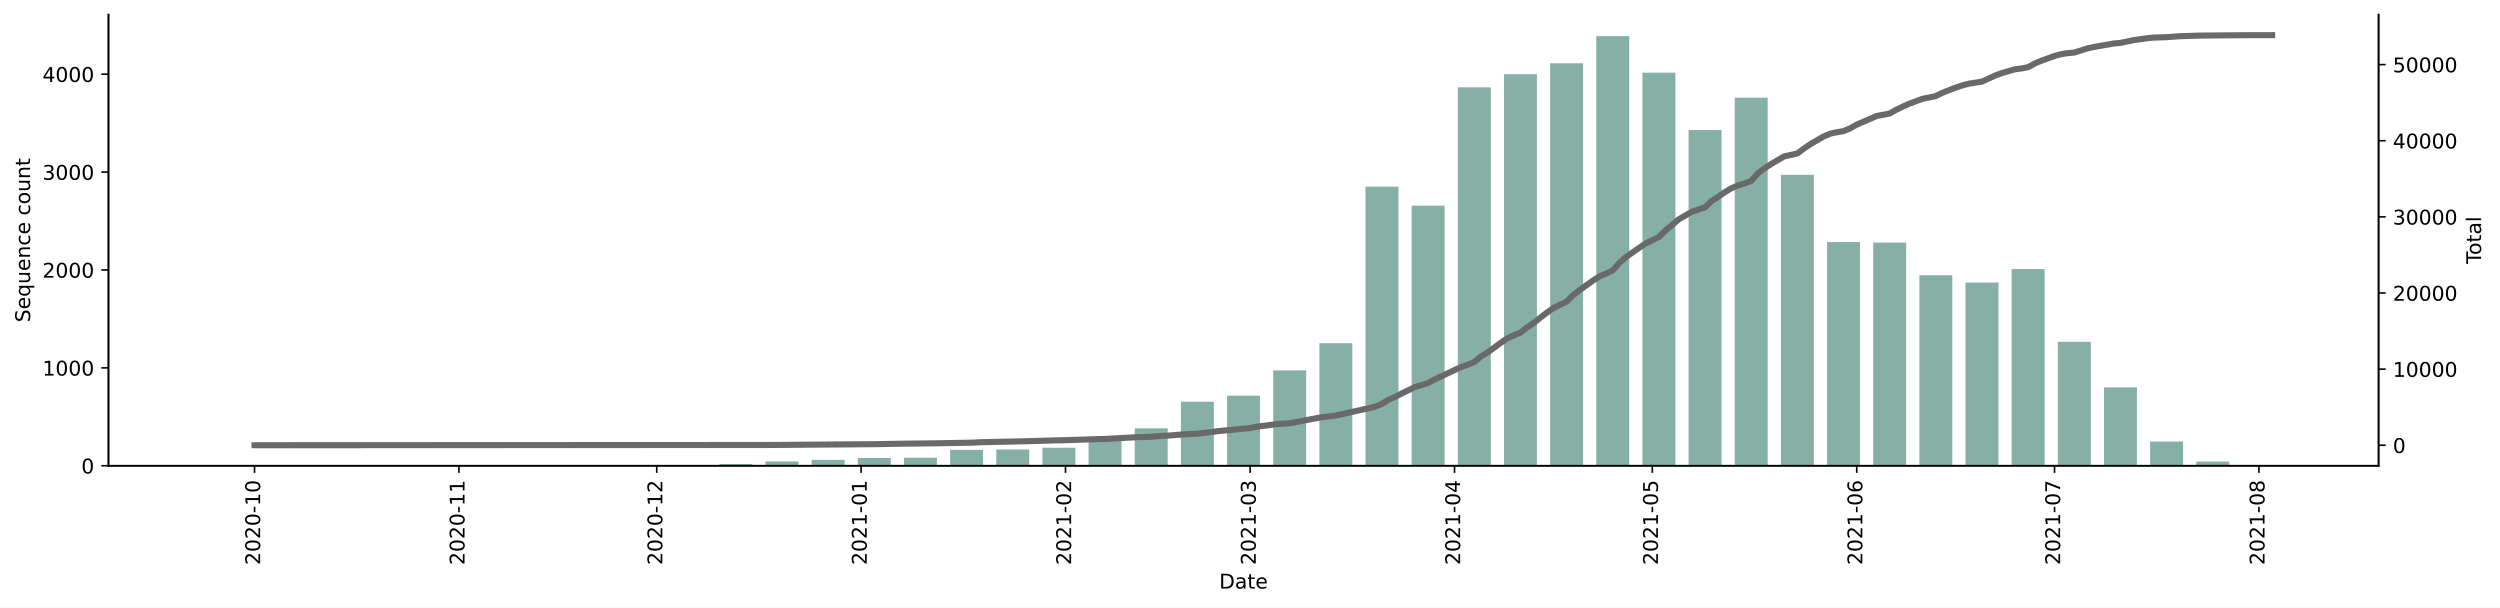
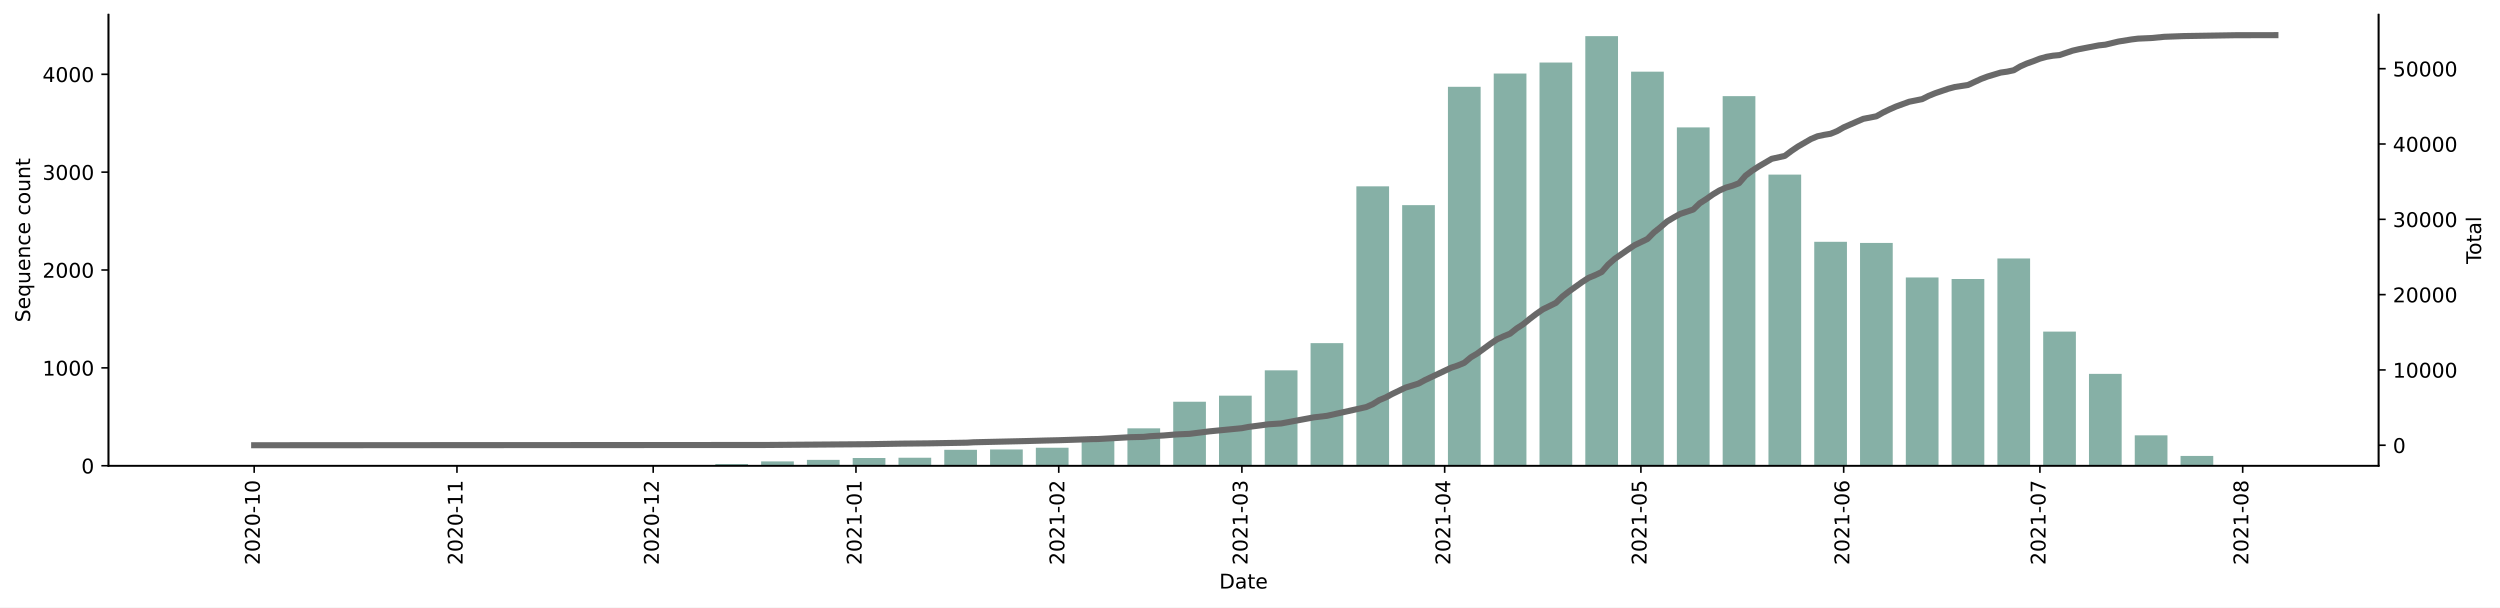
<svg xmlns="http://www.w3.org/2000/svg" xmlns:xlink="http://www.w3.org/1999/xlink" height="298.621pt" version="1.1" viewBox="0 0 1229.019 298.621" width="1229.019pt">
  <defs>
    <style type="text/css">*{stroke-linecap:butt;stroke-linejoin:round;}</style>
  </defs>
  <g id="figure_1">
    <g id="patch_1">
      <path d="M 0 298.621  L 1229.019 298.621  L 1229.019 0  L 0 0  z " style="fill:#ffffff;" />
    </g>
    <g id="axes_1">
      <g id="patch_2">
        <path d="M 53.328 228.96  L 1169.328 228.96  L 1169.328 7.2  L 53.328 7.2  z " style="fill:#ffffff;" />
      </g>
      <g id="patch_3">
-         <path clip-path="url(#p031d4d3f97)" d="M 104.055 228.96  L 120.262 228.96  L 120.262 228.912  L 104.055 228.912  z " style="fill:#86b0a6;" />
+         <path clip-path="url(#pe1e2526bb4)" d="M 104.055 228.96  L 120.134 228.96  L 120.134 228.912  L 104.055 228.912  z " style="fill:#86b0a6;" />
      </g>
      <g id="patch_4">
-         <path clip-path="url(#p031d4d3f97)" d="M 194.813 228.96  L 211.02 228.96  L 211.02 228.864  L 194.813 228.864  z " style="fill:#86b0a6;" />
+         <path clip-path="url(#pe1e2526bb4)" d="M 194.094 228.96  L 210.173 228.96  L 210.173 228.864  L 194.094 228.864  z " style="fill:#86b0a6;" />
      </g>
      <g id="patch_5">
-         <path clip-path="url(#p031d4d3f97)" d="M 217.503 228.96  L 233.71 228.96  L 233.71 228.912  L 217.503 228.912  z " style="fill:#86b0a6;" />
+         <path clip-path="url(#pe1e2526bb4)" d="M 216.604 228.96  L 232.682 228.96  L 232.682 228.912  L 216.604 228.912  z " style="fill:#86b0a6;" />
      </g>
      <g id="patch_6">
-         <path clip-path="url(#p031d4d3f97)" d="M 262.882 228.96  L 279.089 228.96  L 279.089 228.816  L 262.882 228.816  z " style="fill:#86b0a6;" />
+         <path clip-path="url(#pe1e2526bb4)" d="M 261.623 228.96  L 277.702 228.96  L 277.702 228.816  L 261.623 228.816  z " style="fill:#86b0a6;" />
      </g>
      <g id="patch_7">
-         <path clip-path="url(#p031d4d3f97)" d="M 285.572 228.96  L 301.778 228.96  L 301.778 228.912  L 285.572 228.912  z " style="fill:#86b0a6;" />
+         <path clip-path="url(#pe1e2526bb4)" d="M 284.133 228.96  L 300.212 228.96  L 300.212 228.912  L 284.133 228.912  z " style="fill:#86b0a6;" />
      </g>
      <g id="patch_8">
-         <path clip-path="url(#p031d4d3f97)" d="M 308.261 228.96  L 324.468 228.96  L 324.468 228.768  L 308.261 228.768  z " style="fill:#86b0a6;" />
+         <path clip-path="url(#pe1e2526bb4)" d="M 306.643 228.96  L 322.721 228.96  L 322.721 228.768  L 306.643 228.768  z " style="fill:#86b0a6;" />
      </g>
      <g id="patch_9">
-         <path clip-path="url(#p031d4d3f97)" d="M 330.951 228.96  L 347.157 228.96  L 347.157 228.816  L 330.951 228.816  z " style="fill:#86b0a6;" />
+         <path clip-path="url(#pe1e2526bb4)" d="M 329.153 228.96  L 345.231 228.96  L 345.231 228.816  L 329.153 228.816  z " style="fill:#86b0a6;" />
      </g>
      <g id="patch_10">
-         <path clip-path="url(#p031d4d3f97)" d="M 353.64 228.96  L 369.847 228.96  L 369.847 228.094  L 353.64 228.094  z " style="fill:#86b0a6;" />
+         <path clip-path="url(#pe1e2526bb4)" d="M 351.662 228.96  L 367.741 228.96  L 367.741 228.094  L 351.662 228.094  z " style="fill:#86b0a6;" />
      </g>
      <g id="patch_11">
-         <path clip-path="url(#p031d4d3f97)" d="M 376.33 228.96  L 392.536 228.96  L 392.536 226.843  L 376.33 226.843  z " style="fill:#86b0a6;" />
+         <path clip-path="url(#pe1e2526bb4)" d="M 374.172 228.96  L 390.25 228.96  L 390.25 226.843  L 374.172 226.843  z " style="fill:#86b0a6;" />
      </g>
      <g id="patch_12">
-         <path clip-path="url(#p031d4d3f97)" d="M 399.019 228.96  L 415.226 228.96  L 415.226 226.073  L 399.019 226.073  z " style="fill:#86b0a6;" />
+         <path clip-path="url(#pe1e2526bb4)" d="M 396.682 228.96  L 412.76 228.96  L 412.76 226.073  L 396.682 226.073  z " style="fill:#86b0a6;" />
      </g>
      <g id="patch_13">
-         <path clip-path="url(#p031d4d3f97)" d="M 421.709 228.96  L 437.915 228.96  L 437.915 225.158  L 421.709 225.158  z " style="fill:#86b0a6;" />
+         <path clip-path="url(#pe1e2526bb4)" d="M 419.192 228.96  L 435.27 228.96  L 435.27 225.159  L 419.192 225.159  z " style="fill:#86b0a6;" />
      </g>
      <g id="patch_14">
-         <path clip-path="url(#p031d4d3f97)" d="M 444.398 228.96  L 460.605 228.96  L 460.605 225.014  L 444.398 225.014  z " style="fill:#86b0a6;" />
+         <path clip-path="url(#pe1e2526bb4)" d="M 441.701 228.96  L 457.78 228.96  L 457.78 225.015  L 441.701 225.015  z " style="fill:#86b0a6;" />
      </g>
      <g id="patch_15">
-         <path clip-path="url(#p031d4d3f97)" d="M 467.088 228.96  L 483.294 228.96  L 483.294 221.165  L 467.088 221.165  z " style="fill:#86b0a6;" />
+         <path clip-path="url(#pe1e2526bb4)" d="M 464.211 228.96  L 480.289 228.96  L 480.289 221.118  L 464.211 221.118  z " style="fill:#86b0a6;" />
      </g>
      <g id="patch_16">
-         <path clip-path="url(#p031d4d3f97)" d="M 489.777 228.96  L 505.984 228.96  L 505.984 220.972  L 489.777 220.972  z " style="fill:#86b0a6;" />
+         <path clip-path="url(#pe1e2526bb4)" d="M 486.721 228.96  L 502.799 228.96  L 502.799 220.974  L 486.721 220.974  z " style="fill:#86b0a6;" />
      </g>
      <g id="patch_17">
-         <path clip-path="url(#p031d4d3f97)" d="M 512.467 228.96  L 528.673 228.96  L 528.673 220.106  L 512.467 220.106  z " style="fill:#86b0a6;" />
+         <path clip-path="url(#pe1e2526bb4)" d="M 509.23 228.96  L 525.309 228.96  L 525.309 220.108  L 509.23 220.108  z " style="fill:#86b0a6;" />
      </g>
      <g id="patch_18">
-         <path clip-path="url(#p031d4d3f97)" d="M 535.156 228.96  L 551.363 228.96  L 551.363 215.631  L 535.156 215.631  z " style="fill:#86b0a6;" />
+         <path clip-path="url(#pe1e2526bb4)" d="M 531.74 228.96  L 547.819 228.96  L 547.819 215.586  L 531.74 215.586  z " style="fill:#86b0a6;" />
      </g>
      <g id="patch_19">
-         <path clip-path="url(#p031d4d3f97)" d="M 557.846 228.96  L 574.052 228.96  L 574.052 210.578  L 557.846 210.578  z " style="fill:#86b0a6;" />
+         <path clip-path="url(#pe1e2526bb4)" d="M 554.25 228.96  L 570.328 228.96  L 570.328 210.582  L 554.25 210.582  z " style="fill:#86b0a6;" />
      </g>
      <g id="patch_20">
-         <path clip-path="url(#p031d4d3f97)" d="M 580.535 228.96  L 596.742 228.96  L 596.742 197.489  L 580.535 197.489  z " style="fill:#86b0a6;" />
+         <path clip-path="url(#pe1e2526bb4)" d="M 576.76 228.96  L 592.838 228.96  L 592.838 197.496  L 576.76 197.496  z " style="fill:#86b0a6;" />
      </g>
      <g id="patch_21">
-         <path clip-path="url(#p031d4d3f97)" d="M 603.225 228.96  L 619.432 228.96  L 619.432 194.506  L 603.225 194.506  z " style="fill:#86b0a6;" />
+         <path clip-path="url(#pe1e2526bb4)" d="M 599.269 228.96  L 615.348 228.96  L 615.348 194.514  L 599.269 194.514  z " style="fill:#86b0a6;" />
      </g>
      <g id="patch_22">
-         <path clip-path="url(#p031d4d3f97)" d="M 625.914 228.96  L 642.121 228.96  L 642.121 182.091  L 625.914 182.091  z " style="fill:#86b0a6;" />
+         <path clip-path="url(#pe1e2526bb4)" d="M 621.779 228.96  L 637.857 228.96  L 637.857 182.053  L 621.779 182.053  z " style="fill:#86b0a6;" />
      </g>
      <g id="patch_23">
-         <path clip-path="url(#p031d4d3f97)" d="M 648.604 228.96  L 664.811 228.96  L 664.811 168.713  L 648.604 168.713  z " style="fill:#86b0a6;" />
+         <path clip-path="url(#pe1e2526bb4)" d="M 644.289 228.96  L 660.367 228.96  L 660.367 168.679  L 644.289 168.679  z " style="fill:#86b0a6;" />
      </g>
      <g id="patch_24">
-         <path clip-path="url(#p031d4d3f97)" d="M 671.293 228.96  L 687.5 228.96  L 687.5 91.769  L 671.293 91.769  z " style="fill:#86b0a6;" />
+         <path clip-path="url(#pe1e2526bb4)" d="M 666.799 228.96  L 682.877 228.96  L 682.877 91.608  L 666.799 91.608  z " style="fill:#86b0a6;" />
      </g>
      <g id="patch_25">
-         <path clip-path="url(#p031d4d3f97)" d="M 693.983 228.96  L 710.19 228.96  L 710.19 101.104  L 693.983 101.104  z " style="fill:#86b0a6;" />
+         <path clip-path="url(#pe1e2526bb4)" d="M 689.308 228.96  L 705.387 228.96  L 705.387 100.845  L 689.308 100.845  z " style="fill:#86b0a6;" />
      </g>
      <g id="patch_26">
-         <path clip-path="url(#p031d4d3f97)" d="M 716.672 228.96  L 732.879 228.96  L 732.879 42.927  L 716.672 42.927  z " style="fill:#86b0a6;" />
+         <path clip-path="url(#pe1e2526bb4)" d="M 711.818 228.96  L 727.896 228.96  L 727.896 42.681  L 711.818 42.681  z " style="fill:#86b0a6;" />
      </g>
      <g id="patch_27">
-         <path clip-path="url(#p031d4d3f97)" d="M 739.362 228.96  L 755.569 228.96  L 755.569 36.479  L 739.362 36.479  z " style="fill:#86b0a6;" />
+         <path clip-path="url(#pe1e2526bb4)" d="M 734.328 228.96  L 750.406 228.96  L 750.406 36.138  L 734.328 36.138  z " style="fill:#86b0a6;" />
      </g>
      <g id="patch_28">
-         <path clip-path="url(#p031d4d3f97)" d="M 762.051 228.96  L 778.258 228.96  L 778.258 31.089  L 762.051 31.089  z " style="fill:#86b0a6;" />
+         <path clip-path="url(#pe1e2526bb4)" d="M 756.837 228.96  L 772.916 228.96  L 772.916 30.75  L 756.837 30.75  z " style="fill:#86b0a6;" />
      </g>
      <g id="patch_29">
-         <path clip-path="url(#p031d4d3f97)" d="M 784.741 228.96  L 800.948 228.96  L 800.948 17.76  L 784.741 17.76  z " style="fill:#86b0a6;" />
+         <path clip-path="url(#pe1e2526bb4)" d="M 779.347 228.96  L 795.426 228.96  L 795.426 17.76  L 779.347 17.76  z " style="fill:#86b0a6;" />
      </g>
      <g id="patch_30">
-         <path clip-path="url(#p031d4d3f97)" d="M 807.43 228.96  L 823.637 228.96  L 823.637 35.709  L 807.43 35.709  z " style="fill:#86b0a6;" />
+         <path clip-path="url(#pe1e2526bb4)" d="M 801.857 228.96  L 817.935 228.96  L 817.935 35.224  L 801.857 35.224  z " style="fill:#86b0a6;" />
      </g>
      <g id="patch_31">
-         <path clip-path="url(#p031d4d3f97)" d="M 830.12 228.96  L 846.327 228.96  L 846.327 63.955  L 830.12 63.955  z " style="fill:#86b0a6;" />
+         <path clip-path="url(#pe1e2526bb4)" d="M 824.367 228.96  L 840.445 228.96  L 840.445 62.646  L 824.367 62.646  z " style="fill:#86b0a6;" />
      </g>
      <g id="patch_32">
-         <path clip-path="url(#p031d4d3f97)" d="M 852.809 228.96  L 869.016 228.96  L 869.016 48.028  L 852.809 48.028  z " style="fill:#86b0a6;" />
+         <path clip-path="url(#pe1e2526bb4)" d="M 846.876 228.96  L 862.955 228.96  L 862.955 47.251  L 846.876 47.251  z " style="fill:#86b0a6;" />
      </g>
      <g id="patch_33">
-         <path clip-path="url(#p031d4d3f97)" d="M 875.499 228.96  L 891.706 228.96  L 891.706 85.946  L 875.499 85.946  z " style="fill:#86b0a6;" />
+         <path clip-path="url(#pe1e2526bb4)" d="M 869.386 228.96  L 885.464 228.96  L 885.464 85.835  L 869.386 85.835  z " style="fill:#86b0a6;" />
      </g>
      <g id="patch_34">
-         <path clip-path="url(#p031d4d3f97)" d="M 898.188 228.96  L 914.395 228.96  L 914.395 119.005  L 898.188 119.005  z " style="fill:#86b0a6;" />
+         <path clip-path="url(#pe1e2526bb4)" d="M 891.896 228.96  L 907.974 228.96  L 907.974 118.886  L 891.896 118.886  z " style="fill:#86b0a6;" />
      </g>
      <g id="patch_35">
-         <path clip-path="url(#p031d4d3f97)" d="M 920.878 228.96  L 937.085 228.96  L 937.085 119.246  L 920.878 119.246  z " style="fill:#86b0a6;" />
+         <path clip-path="url(#pe1e2526bb4)" d="M 914.405 228.96  L 930.484 228.96  L 930.484 119.415  L 914.405 119.415  z " style="fill:#86b0a6;" />
      </g>
      <g id="patch_36">
-         <path clip-path="url(#p031d4d3f97)" d="M 943.567 228.96  L 959.774 228.96  L 959.774 135.318  L 943.567 135.318  z " style="fill:#86b0a6;" />
+         <path clip-path="url(#pe1e2526bb4)" d="M 936.915 228.96  L 952.994 228.96  L 952.994 136.398  L 936.915 136.398  z " style="fill:#86b0a6;" />
      </g>
      <g id="patch_37">
-         <path clip-path="url(#p031d4d3f97)" d="M 966.257 228.96  L 982.464 228.96  L 982.464 138.879  L 966.257 138.879  z " style="fill:#86b0a6;" />
+         <path clip-path="url(#pe1e2526bb4)" d="M 959.425 228.96  L 975.503 228.96  L 975.503 137.167  L 959.425 137.167  z " style="fill:#86b0a6;" />
      </g>
      <g id="patch_38">
-         <path clip-path="url(#p031d4d3f97)" d="M 988.946 228.96  L 1005.153 228.96  L 1005.153 132.286  L 988.946 132.286  z " style="fill:#86b0a6;" />
+         <path clip-path="url(#pe1e2526bb4)" d="M 981.935 228.96  L 998.013 228.96  L 998.013 127.064  L 981.935 127.064  z " style="fill:#86b0a6;" />
      </g>
      <g id="patch_39">
-         <path clip-path="url(#p031d4d3f97)" d="M 1011.636 228.96  L 1027.843 228.96  L 1027.843 168.04  L 1011.636 168.04  z " style="fill:#86b0a6;" />
+         <path clip-path="url(#pe1e2526bb4)" d="M 1004.444 228.96  L 1020.523 228.96  L 1020.523 163.002  L 1004.444 163.002  z " style="fill:#86b0a6;" />
      </g>
      <g id="patch_40">
-         <path clip-path="url(#p031d4d3f97)" d="M 1034.326 228.96  L 1050.532 228.96  L 1050.532 190.464  L 1034.326 190.464  z " style="fill:#86b0a6;" />
+         <path clip-path="url(#pe1e2526bb4)" d="M 1026.954 228.96  L 1043.032 228.96  L 1043.032 183.785  L 1026.954 183.785  z " style="fill:#86b0a6;" />
      </g>
      <g id="patch_41">
-         <path clip-path="url(#p031d4d3f97)" d="M 1057.015 228.96  L 1073.222 228.96  L 1073.222 217.074  L 1057.015 217.074  z " style="fill:#86b0a6;" />
+         <path clip-path="url(#pe1e2526bb4)" d="M 1049.464 228.96  L 1065.542 228.96  L 1065.542 213.998  L 1049.464 213.998  z " style="fill:#86b0a6;" />
      </g>
      <g id="patch_42">
-         <path clip-path="url(#p031d4d3f97)" d="M 1079.705 228.96  L 1095.911 228.96  L 1095.911 226.891  L 1079.705 226.891  z " style="fill:#86b0a6;" />
+         <path clip-path="url(#pe1e2526bb4)" d="M 1071.974 228.96  L 1088.052 228.96  L 1088.052 224.149  L 1071.974 224.149  z " style="fill:#86b0a6;" />
      </g>
      <g id="patch_43">
-         <path clip-path="url(#p031d4d3f97)" d="M 1102.394 228.96  L 1118.601 228.96  L 1118.601 228.768  L 1102.394 228.768  z " style="fill:#86b0a6;" />
+         <path clip-path="url(#pe1e2526bb4)" d="M 1094.483 228.96  L 1110.562 228.96  L 1110.562 228.623  L 1094.483 228.623  z " style="fill:#86b0a6;" />
      </g>
      <g id="matplotlib.axis_1">
        <g id="xtick_1">
          <g id="line2d_1">
            <defs>
-               <path d="M 0 0  L 0 3.5  " id="mec109446e1" style="stroke:#000000;stroke-width:0.8;" />
+               <path d="M 0 0  L 0 3.5  " id="m139f6c077a" style="stroke:#000000;stroke-width:0.8;" />
            </defs>
            <g>
-               <use style="stroke:#000000;stroke-width:0.8;" x="125.124" xlink:href="#mec109446e1" y="228.96" />
+               <use style="stroke:#000000;stroke-width:0.8;" x="124.957" xlink:href="#m139f6c077a" y="228.96" />
            </g>
          </g>
          <g id="text_1">
-             <g transform="translate(127.8836 277.7428)rotate(-90)scale(0.1 -0.1)">
+             <g transform="translate(127.7167 277.7428)rotate(-90)scale(0.1 -0.1)">
              <defs>
                <path d="M 1228 531  L 3431 531  L 3431 0  L 469 0  L 469 531  Q 828 903 1448 1529  Q 2069 2156 2228 2338  Q 2531 2678 2651 2914  Q 2772 3150 2772 3378  Q 2772 3750 2511 3984  Q 2250 4219 1831 4219  Q 1534 4219 1204 4116  Q 875 4013 500 3803  L 500 4441  Q 881 4594 1212 4672  Q 1544 4750 1819 4750  Q 2544 4750 2975 4387  Q 3406 4025 3406 3419  Q 3406 3131 3298 2873  Q 3191 2616 2906 2266  Q 2828 2175 2409 1742  Q 1991 1309 1228 531  z " id="DejaVuSans-32" transform="scale(0.015625)" />
                <path d="M 2034 4250  Q 1547 4250 1301 3770  Q 1056 3291 1056 2328  Q 1056 1369 1301 889  Q 1547 409 2034 409  Q 2525 409 2770 889  Q 3016 1369 3016 2328  Q 3016 3291 2770 3770  Q 2525 4250 2034 4250  z M 2034 4750  Q 2819 4750 3233 4129  Q 3647 3509 3647 2328  Q 3647 1150 3233 529  Q 2819 -91 2034 -91  Q 1250 -91 836 529  Q 422 1150 422 2328  Q 422 3509 836 4129  Q 1250 4750 2034 4750  z " id="DejaVuSans-30" transform="scale(0.015625)" />
                <path d="M 313 2009  L 1997 2009  L 1997 1497  L 313 1497  L 313 2009  z " id="DejaVuSans-2d" transform="scale(0.015625)" />
                <path d="M 794 531  L 1825 531  L 1825 4091  L 703 3866  L 703 4441  L 1819 4666  L 2450 4666  L 2450 531  L 3481 531  L 3481 0  L 794 0  L 794 531  z " id="DejaVuSans-31" transform="scale(0.015625)" />
              </defs>
              <use xlink:href="#DejaVuSans-32" />
              <use x="63.623" xlink:href="#DejaVuSans-30" />
              <use x="127.246" xlink:href="#DejaVuSans-32" />
              <use x="190.869" xlink:href="#DejaVuSans-30" />
              <use x="254.492" xlink:href="#DejaVuSans-2d" />
              <use x="290.576" xlink:href="#DejaVuSans-31" />
              <use x="354.199" xlink:href="#DejaVuSans-30" />
            </g>
          </g>
        </g>
        <g id="xtick_2">
          <g id="line2d_2">
            <g>
-               <use style="stroke:#000000;stroke-width:0.8;" x="225.606" xlink:href="#mec109446e1" y="228.96" />
+               <use style="stroke:#000000;stroke-width:0.8;" x="224.643" xlink:href="#m139f6c077a" y="228.96" />
            </g>
          </g>
          <g id="text_2">
-             <g transform="translate(228.3657 277.7428)rotate(-90)scale(0.1 -0.1)">
+             <g transform="translate(227.4026 277.7428)rotate(-90)scale(0.1 -0.1)">
              <use xlink:href="#DejaVuSans-32" />
              <use x="63.623" xlink:href="#DejaVuSans-30" />
              <use x="127.246" xlink:href="#DejaVuSans-32" />
              <use x="190.869" xlink:href="#DejaVuSans-30" />
              <use x="254.492" xlink:href="#DejaVuSans-2d" />
              <use x="290.576" xlink:href="#DejaVuSans-31" />
              <use x="354.199" xlink:href="#DejaVuSans-31" />
            </g>
          </g>
        </g>
        <g id="xtick_3">
          <g id="line2d_3">
            <g>
-               <use style="stroke:#000000;stroke-width:0.8;" x="322.847" xlink:href="#mec109446e1" y="228.96" />
+               <use style="stroke:#000000;stroke-width:0.8;" x="321.113" xlink:href="#m139f6c077a" y="228.96" />
            </g>
          </g>
          <g id="text_3">
-             <g transform="translate(325.6065 277.7428)rotate(-90)scale(0.1 -0.1)">
+             <g transform="translate(323.8728 277.7428)rotate(-90)scale(0.1 -0.1)">
              <use xlink:href="#DejaVuSans-32" />
              <use x="63.623" xlink:href="#DejaVuSans-30" />
              <use x="127.246" xlink:href="#DejaVuSans-32" />
              <use x="190.869" xlink:href="#DejaVuSans-30" />
              <use x="254.492" xlink:href="#DejaVuSans-2d" />
              <use x="290.576" xlink:href="#DejaVuSans-31" />
              <use x="354.199" xlink:href="#DejaVuSans-32" />
            </g>
          </g>
        </g>
        <g id="xtick_4">
          <g id="line2d_4">
            <g>
-               <use style="stroke:#000000;stroke-width:0.8;" x="423.329" xlink:href="#mec109446e1" y="228.96" />
+               <use style="stroke:#000000;stroke-width:0.8;" x="420.799" xlink:href="#m139f6c077a" y="228.96" />
            </g>
          </g>
          <g id="text_4">
-             <g transform="translate(426.0887 277.7428)rotate(-90)scale(0.1 -0.1)">
+             <g transform="translate(423.5588 277.7428)rotate(-90)scale(0.1 -0.1)">
              <use xlink:href="#DejaVuSans-32" />
              <use x="63.623" xlink:href="#DejaVuSans-30" />
              <use x="127.246" xlink:href="#DejaVuSans-32" />
              <use x="190.869" xlink:href="#DejaVuSans-31" />
              <use x="254.492" xlink:href="#DejaVuSans-2d" />
              <use x="290.576" xlink:href="#DejaVuSans-30" />
              <use x="354.199" xlink:href="#DejaVuSans-31" />
            </g>
          </g>
        </g>
        <g id="xtick_5">
          <g id="line2d_5">
            <g>
-               <use style="stroke:#000000;stroke-width:0.8;" x="523.811" xlink:href="#mec109446e1" y="228.96" />
+               <use style="stroke:#000000;stroke-width:0.8;" x="520.485" xlink:href="#m139f6c077a" y="228.96" />
            </g>
          </g>
          <g id="text_5">
-             <g transform="translate(526.5708 277.7428)rotate(-90)scale(0.1 -0.1)">
+             <g transform="translate(523.2447 277.7428)rotate(-90)scale(0.1 -0.1)">
              <use xlink:href="#DejaVuSans-32" />
              <use x="63.623" xlink:href="#DejaVuSans-30" />
              <use x="127.246" xlink:href="#DejaVuSans-32" />
              <use x="190.869" xlink:href="#DejaVuSans-31" />
              <use x="254.492" xlink:href="#DejaVuSans-2d" />
              <use x="290.576" xlink:href="#DejaVuSans-30" />
              <use x="354.199" xlink:href="#DejaVuSans-32" />
            </g>
          </g>
        </g>
        <g id="xtick_6">
          <g id="line2d_6">
            <g>
-               <use style="stroke:#000000;stroke-width:0.8;" x="614.569" xlink:href="#mec109446e1" y="228.96" />
+               <use style="stroke:#000000;stroke-width:0.8;" x="610.524" xlink:href="#m139f6c077a" y="228.96" />
            </g>
          </g>
          <g id="text_6">
-             <g transform="translate(617.3289 277.7428)rotate(-90)scale(0.1 -0.1)">
+             <g transform="translate(613.2836 277.7428)rotate(-90)scale(0.1 -0.1)">
              <defs>
                <path d="M 2597 2516  Q 3050 2419 3304 2112  Q 3559 1806 3559 1356  Q 3559 666 3084 287  Q 2609 -91 1734 -91  Q 1441 -91 1130 -33  Q 819 25 488 141  L 488 750  Q 750 597 1062 519  Q 1375 441 1716 441  Q 2309 441 2620 675  Q 2931 909 2931 1356  Q 2931 1769 2642 2001  Q 2353 2234 1838 2234  L 1294 2234  L 1294 2753  L 1863 2753  Q 2328 2753 2575 2939  Q 2822 3125 2822 3475  Q 2822 3834 2567 4026  Q 2313 4219 1838 4219  Q 1578 4219 1281 4162  Q 984 4106 628 3988  L 628 4550  Q 988 4650 1302 4700  Q 1616 4750 1894 4750  Q 2613 4750 3031 4423  Q 3450 4097 3450 3541  Q 3450 3153 3228 2886  Q 3006 2619 2597 2516  z " id="DejaVuSans-33" transform="scale(0.015625)" />
              </defs>
              <use xlink:href="#DejaVuSans-32" />
              <use x="63.623" xlink:href="#DejaVuSans-30" />
              <use x="127.246" xlink:href="#DejaVuSans-32" />
              <use x="190.869" xlink:href="#DejaVuSans-31" />
              <use x="254.492" xlink:href="#DejaVuSans-2d" />
              <use x="290.576" xlink:href="#DejaVuSans-30" />
              <use x="354.199" xlink:href="#DejaVuSans-33" />
            </g>
          </g>
        </g>
        <g id="xtick_7">
          <g id="line2d_7">
            <g>
-               <use style="stroke:#000000;stroke-width:0.8;" x="715.052" xlink:href="#mec109446e1" y="228.96" />
+               <use style="stroke:#000000;stroke-width:0.8;" x="710.21" xlink:href="#m139f6c077a" y="228.96" />
            </g>
          </g>
          <g id="text_7">
-             <g transform="translate(717.811 277.7428)rotate(-90)scale(0.1 -0.1)">
+             <g transform="translate(712.9695 277.7428)rotate(-90)scale(0.1 -0.1)">
              <defs>
                <path d="M 2419 4116  L 825 1625  L 2419 1625  L 2419 4116  z M 2253 4666  L 3047 4666  L 3047 1625  L 3713 1625  L 3713 1100  L 3047 1100  L 3047 0  L 2419 0  L 2419 1100  L 313 1100  L 313 1709  L 2253 4666  z " id="DejaVuSans-34" transform="scale(0.015625)" />
              </defs>
              <use xlink:href="#DejaVuSans-32" />
              <use x="63.623" xlink:href="#DejaVuSans-30" />
              <use x="127.246" xlink:href="#DejaVuSans-32" />
              <use x="190.869" xlink:href="#DejaVuSans-31" />
              <use x="254.492" xlink:href="#DejaVuSans-2d" />
              <use x="290.576" xlink:href="#DejaVuSans-30" />
              <use x="354.199" xlink:href="#DejaVuSans-34" />
            </g>
          </g>
        </g>
        <g id="xtick_8">
          <g id="line2d_8">
            <g>
-               <use style="stroke:#000000;stroke-width:0.8;" x="812.292" xlink:href="#mec109446e1" y="228.96" />
+               <use style="stroke:#000000;stroke-width:0.8;" x="806.68" xlink:href="#m139f6c077a" y="228.96" />
            </g>
          </g>
          <g id="text_8">
-             <g transform="translate(815.0518 277.7428)rotate(-90)scale(0.1 -0.1)">
+             <g transform="translate(809.4398 277.7428)rotate(-90)scale(0.1 -0.1)">
              <defs>
                <path d="M 691 4666  L 3169 4666  L 3169 4134  L 1269 4134  L 1269 2991  Q 1406 3038 1543 3061  Q 1681 3084 1819 3084  Q 2600 3084 3056 2656  Q 3513 2228 3513 1497  Q 3513 744 3044 326  Q 2575 -91 1722 -91  Q 1428 -91 1123 -41  Q 819 9 494 109  L 494 744  Q 775 591 1075 516  Q 1375 441 1709 441  Q 2250 441 2565 725  Q 2881 1009 2881 1497  Q 2881 1984 2565 2268  Q 2250 2553 1709 2553  Q 1456 2553 1204 2497  Q 953 2441 691 2322  L 691 4666  z " id="DejaVuSans-35" transform="scale(0.015625)" />
              </defs>
              <use xlink:href="#DejaVuSans-32" />
              <use x="63.623" xlink:href="#DejaVuSans-30" />
              <use x="127.246" xlink:href="#DejaVuSans-32" />
              <use x="190.869" xlink:href="#DejaVuSans-31" />
              <use x="254.492" xlink:href="#DejaVuSans-2d" />
              <use x="290.576" xlink:href="#DejaVuSans-30" />
              <use x="354.199" xlink:href="#DejaVuSans-35" />
            </g>
          </g>
        </g>
        <g id="xtick_9">
          <g id="line2d_9">
            <g>
-               <use style="stroke:#000000;stroke-width:0.8;" x="912.775" xlink:href="#mec109446e1" y="228.96" />
+               <use style="stroke:#000000;stroke-width:0.8;" x="906.366" xlink:href="#m139f6c077a" y="228.96" />
            </g>
          </g>
          <g id="text_9">
-             <g transform="translate(915.5339 277.7428)rotate(-90)scale(0.1 -0.1)">
+             <g transform="translate(909.1257 277.7428)rotate(-90)scale(0.1 -0.1)">
              <defs>
                <path d="M 2113 2584  Q 1688 2584 1439 2293  Q 1191 2003 1191 1497  Q 1191 994 1439 701  Q 1688 409 2113 409  Q 2538 409 2786 701  Q 3034 994 3034 1497  Q 3034 2003 2786 2293  Q 2538 2584 2113 2584  z M 3366 4563  L 3366 3988  Q 3128 4100 2886 4159  Q 2644 4219 2406 4219  Q 1781 4219 1451 3797  Q 1122 3375 1075 2522  Q 1259 2794 1537 2939  Q 1816 3084 2150 3084  Q 2853 3084 3261 2657  Q 3669 2231 3669 1497  Q 3669 778 3244 343  Q 2819 -91 2113 -91  Q 1303 -91 875 529  Q 447 1150 447 2328  Q 447 3434 972 4092  Q 1497 4750 2381 4750  Q 2619 4750 2861 4703  Q 3103 4656 3366 4563  z " id="DejaVuSans-36" transform="scale(0.015625)" />
              </defs>
              <use xlink:href="#DejaVuSans-32" />
              <use x="63.623" xlink:href="#DejaVuSans-30" />
              <use x="127.246" xlink:href="#DejaVuSans-32" />
              <use x="190.869" xlink:href="#DejaVuSans-31" />
              <use x="254.492" xlink:href="#DejaVuSans-2d" />
              <use x="290.576" xlink:href="#DejaVuSans-30" />
              <use x="354.199" xlink:href="#DejaVuSans-36" />
            </g>
          </g>
        </g>
        <g id="xtick_10">
          <g id="line2d_10">
            <g>
-               <use style="stroke:#000000;stroke-width:0.8;" x="1010.015" xlink:href="#mec109446e1" y="228.96" />
+               <use style="stroke:#000000;stroke-width:0.8;" x="1002.837" xlink:href="#m139f6c077a" y="228.96" />
            </g>
          </g>
          <g id="text_10">
-             <g transform="translate(1012.775 277.7428)rotate(-90)scale(0.1 -0.1)">
+             <g transform="translate(1005.596 277.7428)rotate(-90)scale(0.1 -0.1)">
              <defs>
                <path d="M 525 4666  L 3525 4666  L 3525 4397  L 1831 0  L 1172 0  L 2766 4134  L 525 4134  L 525 4666  z " id="DejaVuSans-37" transform="scale(0.015625)" />
              </defs>
              <use xlink:href="#DejaVuSans-32" />
              <use x="63.623" xlink:href="#DejaVuSans-30" />
              <use x="127.246" xlink:href="#DejaVuSans-32" />
              <use x="190.869" xlink:href="#DejaVuSans-31" />
              <use x="254.492" xlink:href="#DejaVuSans-2d" />
              <use x="290.576" xlink:href="#DejaVuSans-30" />
              <use x="354.199" xlink:href="#DejaVuSans-37" />
            </g>
          </g>
        </g>
        <g id="xtick_11">
          <g id="line2d_11">
            <g>
-               <use style="stroke:#000000;stroke-width:0.8;" x="1110.497" xlink:href="#mec109446e1" y="228.96" />
+               <use style="stroke:#000000;stroke-width:0.8;" x="1102.522" xlink:href="#m139f6c077a" y="228.96" />
            </g>
          </g>
          <g id="text_11">
-             <g transform="translate(1113.257 277.7428)rotate(-90)scale(0.1 -0.1)">
+             <g transform="translate(1105.282 277.7428)rotate(-90)scale(0.1 -0.1)">
              <defs>
                <path d="M 2034 2216  Q 1584 2216 1326 1975  Q 1069 1734 1069 1313  Q 1069 891 1326 650  Q 1584 409 2034 409  Q 2484 409 2743 651  Q 3003 894 3003 1313  Q 3003 1734 2745 1975  Q 2488 2216 2034 2216  z M 1403 2484  Q 997 2584 770 2862  Q 544 3141 544 3541  Q 544 4100 942 4425  Q 1341 4750 2034 4750  Q 2731 4750 3128 4425  Q 3525 4100 3525 3541  Q 3525 3141 3298 2862  Q 3072 2584 2669 2484  Q 3125 2378 3379 2068  Q 3634 1759 3634 1313  Q 3634 634 3220 271  Q 2806 -91 2034 -91  Q 1263 -91 848 271  Q 434 634 434 1313  Q 434 1759 690 2068  Q 947 2378 1403 2484  z M 1172 3481  Q 1172 3119 1398 2916  Q 1625 2713 2034 2713  Q 2441 2713 2670 2916  Q 2900 3119 2900 3481  Q 2900 3844 2670 4047  Q 2441 4250 2034 4250  Q 1625 4250 1398 4047  Q 1172 3844 1172 3481  z " id="DejaVuSans-38" transform="scale(0.015625)" />
              </defs>
              <use xlink:href="#DejaVuSans-32" />
              <use x="63.623" xlink:href="#DejaVuSans-30" />
              <use x="127.246" xlink:href="#DejaVuSans-32" />
              <use x="190.869" xlink:href="#DejaVuSans-31" />
              <use x="254.492" xlink:href="#DejaVuSans-2d" />
              <use x="290.576" xlink:href="#DejaVuSans-30" />
              <use x="354.199" xlink:href="#DejaVuSans-38" />
            </g>
          </g>
        </g>
        <g id="text_12">
          <g transform="translate(599.3773 289.3413)scale(0.1 -0.1)">
            <defs>
              <path d="M 1259 4147  L 1259 519  L 2022 519  Q 2988 519 3436 956  Q 3884 1394 3884 2338  Q 3884 3275 3436 3711  Q 2988 4147 2022 4147  L 1259 4147  z M 628 4666  L 1925 4666  Q 3281 4666 3915 4102  Q 4550 3538 4550 2338  Q 4550 1131 3912 565  Q 3275 0 1925 0  L 628 0  L 628 4666  z " id="DejaVuSans-44" transform="scale(0.015625)" />
              <path d="M 2194 1759  Q 1497 1759 1228 1600  Q 959 1441 959 1056  Q 959 750 1161 570  Q 1363 391 1709 391  Q 2188 391 2477 730  Q 2766 1069 2766 1631  L 2766 1759  L 2194 1759  z M 3341 1997  L 3341 0  L 2766 0  L 2766 531  Q 2569 213 2275 61  Q 1981 -91 1556 -91  Q 1019 -91 701 211  Q 384 513 384 1019  Q 384 1609 779 1909  Q 1175 2209 1959 2209  L 2766 2209  L 2766 2266  Q 2766 2663 2505 2880  Q 2244 3097 1772 3097  Q 1472 3097 1187 3025  Q 903 2953 641 2809  L 641 3341  Q 956 3463 1253 3523  Q 1550 3584 1831 3584  Q 2591 3584 2966 3190  Q 3341 2797 3341 1997  z " id="DejaVuSans-61" transform="scale(0.015625)" />
              <path d="M 1172 4494  L 1172 3500  L 2356 3500  L 2356 3053  L 1172 3053  L 1172 1153  Q 1172 725 1289 603  Q 1406 481 1766 481  L 2356 481  L 2356 0  L 1766 0  Q 1100 0 847 248  Q 594 497 594 1153  L 594 3053  L 172 3053  L 172 3500  L 594 3500  L 594 4494  L 1172 4494  z " id="DejaVuSans-74" transform="scale(0.015625)" />
              <path d="M 3597 1894  L 3597 1613  L 953 1613  Q 991 1019 1311 708  Q 1631 397 2203 397  Q 2534 397 2845 478  Q 3156 559 3463 722  L 3463 178  Q 3153 47 2828 -22  Q 2503 -91 2169 -91  Q 1331 -91 842 396  Q 353 884 353 1716  Q 353 2575 817 3079  Q 1281 3584 2069 3584  Q 2775 3584 3186 3129  Q 3597 2675 3597 1894  z M 3022 2063  Q 3016 2534 2758 2815  Q 2500 3097 2075 3097  Q 1594 3097 1305 2825  Q 1016 2553 972 2059  L 3022 2063  z " id="DejaVuSans-65" transform="scale(0.015625)" />
            </defs>
            <use xlink:href="#DejaVuSans-44" />
            <use x="77.002" xlink:href="#DejaVuSans-61" />
            <use x="138.281" xlink:href="#DejaVuSans-74" />
            <use x="177.49" xlink:href="#DejaVuSans-65" />
          </g>
        </g>
      </g>
      <g id="matplotlib.axis_2">
        <g id="ytick_1">
          <g id="line2d_12">
            <defs>
-               <path d="M 0 0  L -3.5 0  " id="m8b02ccec20" style="stroke:#000000;stroke-width:0.8;" />
+               <path d="M 0 0  L -3.5 0  " id="mdcc40dcd7f" style="stroke:#000000;stroke-width:0.8;" />
            </defs>
            <g>
-               <use style="stroke:#000000;stroke-width:0.8;" x="53.328" xlink:href="#m8b02ccec20" y="228.96" />
+               <use style="stroke:#000000;stroke-width:0.8;" x="53.328" xlink:href="#mdcc40dcd7f" y="228.96" />
            </g>
          </g>
          <g id="text_13">
            <g transform="translate(39.96563 232.7592)scale(0.1 -0.1)">
              <use xlink:href="#DejaVuSans-30" />
            </g>
          </g>
        </g>
        <g id="ytick_2">
          <g id="line2d_13">
            <g>
-               <use style="stroke:#000000;stroke-width:0.8;" x="53.328" xlink:href="#m8b02ccec20" y="180.84" />
+               <use style="stroke:#000000;stroke-width:0.8;" x="53.328" xlink:href="#mdcc40dcd7f" y="180.851" />
            </g>
          </g>
          <g id="text_14">
-             <g transform="translate(20.87813 184.6389)scale(0.1 -0.1)">
+             <g transform="translate(20.87813 184.6499)scale(0.1 -0.1)">
              <use xlink:href="#DejaVuSans-31" />
              <use x="63.623" xlink:href="#DejaVuSans-30" />
              <use x="127.246" xlink:href="#DejaVuSans-30" />
              <use x="190.869" xlink:href="#DejaVuSans-30" />
            </g>
          </g>
        </g>
        <g id="ytick_3">
          <g id="line2d_14">
            <g>
-               <use style="stroke:#000000;stroke-width:0.8;" x="53.328" xlink:href="#m8b02ccec20" y="132.719" />
+               <use style="stroke:#000000;stroke-width:0.8;" x="53.328" xlink:href="#mdcc40dcd7f" y="132.741" />
            </g>
          </g>
          <g id="text_15">
-             <g transform="translate(20.87813 136.5186)scale(0.1 -0.1)">
+             <g transform="translate(20.87813 136.5405)scale(0.1 -0.1)">
              <use xlink:href="#DejaVuSans-32" />
              <use x="63.623" xlink:href="#DejaVuSans-30" />
              <use x="127.246" xlink:href="#DejaVuSans-30" />
              <use x="190.869" xlink:href="#DejaVuSans-30" />
            </g>
          </g>
        </g>
        <g id="ytick_4">
          <g id="line2d_15">
            <g>
-               <use style="stroke:#000000;stroke-width:0.8;" x="53.328" xlink:href="#m8b02ccec20" y="84.599" />
+               <use style="stroke:#000000;stroke-width:0.8;" x="53.328" xlink:href="#mdcc40dcd7f" y="84.632" />
            </g>
          </g>
          <g id="text_16">
-             <g transform="translate(20.87813 88.39832)scale(0.1 -0.1)">
+             <g transform="translate(20.87813 88.4312)scale(0.1 -0.1)">
              <use xlink:href="#DejaVuSans-33" />
              <use x="63.623" xlink:href="#DejaVuSans-30" />
              <use x="127.246" xlink:href="#DejaVuSans-30" />
              <use x="190.869" xlink:href="#DejaVuSans-30" />
            </g>
          </g>
        </g>
        <g id="ytick_5">
          <g id="line2d_16">
            <g>
-               <use style="stroke:#000000;stroke-width:0.8;" x="53.328" xlink:href="#m8b02ccec20" y="36.479" />
+               <use style="stroke:#000000;stroke-width:0.8;" x="53.328" xlink:href="#mdcc40dcd7f" y="36.523" />
            </g>
          </g>
          <g id="text_17">
-             <g transform="translate(20.87813 40.27802)scale(0.1 -0.1)">
+             <g transform="translate(20.87813 40.32186)scale(0.1 -0.1)">
              <use xlink:href="#DejaVuSans-34" />
              <use x="63.623" xlink:href="#DejaVuSans-30" />
              <use x="127.246" xlink:href="#DejaVuSans-30" />
              <use x="190.869" xlink:href="#DejaVuSans-30" />
            </g>
          </g>
        </g>
        <g id="text_18">
          <g transform="translate(14.79844 158.4402)rotate(-90)scale(0.1 -0.1)">
            <defs>
              <path d="M 3425 4513  L 3425 3897  Q 3066 4069 2747 4153  Q 2428 4238 2131 4238  Q 1616 4238 1336 4038  Q 1056 3838 1056 3469  Q 1056 3159 1242 3001  Q 1428 2844 1947 2747  L 2328 2669  Q 3034 2534 3370 2195  Q 3706 1856 3706 1288  Q 3706 609 3251 259  Q 2797 -91 1919 -91  Q 1588 -91 1214 -16  Q 841 59 441 206  L 441 856  Q 825 641 1194 531  Q 1563 422 1919 422  Q 2459 422 2753 634  Q 3047 847 3047 1241  Q 3047 1584 2836 1778  Q 2625 1972 2144 2069  L 1759 2144  Q 1053 2284 737 2584  Q 422 2884 422 3419  Q 422 4038 858 4394  Q 1294 4750 2059 4750  Q 2388 4750 2728 4690  Q 3069 4631 3425 4513  z " id="DejaVuSans-53" transform="scale(0.015625)" />
              <path d="M 947 1747  Q 947 1113 1208 752  Q 1469 391 1925 391  Q 2381 391 2643 752  Q 2906 1113 2906 1747  Q 2906 2381 2643 2742  Q 2381 3103 1925 3103  Q 1469 3103 1208 2742  Q 947 2381 947 1747  z M 2906 525  Q 2725 213 2448 61  Q 2172 -91 1784 -91  Q 1150 -91 751 415  Q 353 922 353 1747  Q 353 2572 751 3078  Q 1150 3584 1784 3584  Q 2172 3584 2448 3432  Q 2725 3281 2906 2969  L 2906 3500  L 3481 3500  L 3481 -1331  L 2906 -1331  L 2906 525  z " id="DejaVuSans-71" transform="scale(0.015625)" />
              <path d="M 544 1381  L 544 3500  L 1119 3500  L 1119 1403  Q 1119 906 1312 657  Q 1506 409 1894 409  Q 2359 409 2629 706  Q 2900 1003 2900 1516  L 2900 3500  L 3475 3500  L 3475 0  L 2900 0  L 2900 538  Q 2691 219 2414 64  Q 2138 -91 1772 -91  Q 1169 -91 856 284  Q 544 659 544 1381  z M 1991 3584  L 1991 3584  z " id="DejaVuSans-75" transform="scale(0.015625)" />
              <path d="M 3513 2113  L 3513 0  L 2938 0  L 2938 2094  Q 2938 2591 2744 2837  Q 2550 3084 2163 3084  Q 1697 3084 1428 2787  Q 1159 2491 1159 1978  L 1159 0  L 581 0  L 581 3500  L 1159 3500  L 1159 2956  Q 1366 3272 1645 3428  Q 1925 3584 2291 3584  Q 2894 3584 3203 3211  Q 3513 2838 3513 2113  z " id="DejaVuSans-6e" transform="scale(0.015625)" />
              <path d="M 3122 3366  L 3122 2828  Q 2878 2963 2633 3030  Q 2388 3097 2138 3097  Q 1578 3097 1268 2742  Q 959 2388 959 1747  Q 959 1106 1268 751  Q 1578 397 2138 397  Q 2388 397 2633 464  Q 2878 531 3122 666  L 3122 134  Q 2881 22 2623 -34  Q 2366 -91 2075 -91  Q 1284 -91 818 406  Q 353 903 353 1747  Q 353 2603 823 3093  Q 1294 3584 2113 3584  Q 2378 3584 2631 3529  Q 2884 3475 3122 3366  z " id="DejaVuSans-63" transform="scale(0.015625)" />
              <path id="DejaVuSans-20" transform="scale(0.015625)" />
              <path d="M 1959 3097  Q 1497 3097 1228 2736  Q 959 2375 959 1747  Q 959 1119 1226 758  Q 1494 397 1959 397  Q 2419 397 2687 759  Q 2956 1122 2956 1747  Q 2956 2369 2687 2733  Q 2419 3097 1959 3097  z M 1959 3584  Q 2709 3584 3137 3096  Q 3566 2609 3566 1747  Q 3566 888 3137 398  Q 2709 -91 1959 -91  Q 1206 -91 779 398  Q 353 888 353 1747  Q 353 2609 779 3096  Q 1206 3584 1959 3584  z " id="DejaVuSans-6f" transform="scale(0.015625)" />
            </defs>
            <use xlink:href="#DejaVuSans-53" />
            <use x="63.477" xlink:href="#DejaVuSans-65" />
            <use x="125" xlink:href="#DejaVuSans-71" />
            <use x="188.477" xlink:href="#DejaVuSans-75" />
            <use x="251.855" xlink:href="#DejaVuSans-65" />
            <use x="313.379" xlink:href="#DejaVuSans-6e" />
            <use x="376.758" xlink:href="#DejaVuSans-63" />
            <use x="431.738" xlink:href="#DejaVuSans-65" />
            <use x="493.262" xlink:href="#DejaVuSans-20" />
            <use x="525.049" xlink:href="#DejaVuSans-63" />
            <use x="580.029" xlink:href="#DejaVuSans-6f" />
            <use x="641.211" xlink:href="#DejaVuSans-75" />
            <use x="704.59" xlink:href="#DejaVuSans-6e" />
            <use x="767.969" xlink:href="#DejaVuSans-74" />
          </g>
        </g>
      </g>
      <g id="patch_44">
        <path d="M 53.328 228.96  L 53.328 7.2  " style="fill:none;stroke:#000000;stroke-linecap:square;stroke-linejoin:miter;stroke-width:0.8;" />
      </g>
      <g id="patch_45">
        <path d="M 1169.328 228.96  L 1169.328 7.2  " style="fill:none;stroke:#000000;stroke-linecap:square;stroke-linejoin:miter;stroke-width:0.8;" />
      </g>
      <g id="patch_46">
        <path d="M 53.328 228.96  L 1169.328 228.96  " style="fill:none;stroke:#000000;stroke-linecap:square;stroke-linejoin:miter;stroke-width:0.8;" />
      </g>
    </g>
    <g id="axes_2">
      <g id="matplotlib.axis_3">
        <g id="ytick_6">
          <g id="line2d_17">
            <defs>
-               <path d="M 0 0  L 3.5 0  " id="mdfccec10ba" style="stroke:#000000;stroke-width:0.8;" />
+               <path d="M 0 0  L 3.5 0  " id="m424735b990" style="stroke:#000000;stroke-width:0.8;" />
            </defs>
            <g>
-               <use style="stroke:#000000;stroke-width:0.8;" x="1169.328" xlink:href="#mdfccec10ba" y="218.884" />
+               <use style="stroke:#000000;stroke-width:0.8;" x="1169.328" xlink:href="#m424735b990" y="218.884" />
            </g>
          </g>
          <g id="text_19">
-             <g transform="translate(1176.328 222.683)scale(0.1 -0.1)">
+             <g transform="translate(1176.328 222.6829)scale(0.1 -0.1)">
              <use xlink:href="#DejaVuSans-30" />
            </g>
          </g>
        </g>
        <g id="ytick_7">
          <g id="line2d_18">
            <g>
-               <use style="stroke:#000000;stroke-width:0.8;" x="1169.328" xlink:href="#mdfccec10ba" y="181.459" />
+               <use style="stroke:#000000;stroke-width:0.8;" x="1169.328" xlink:href="#m424735b990" y="181.862" />
            </g>
          </g>
          <g id="text_20">
-             <g transform="translate(1176.328 185.2581)scale(0.1 -0.1)">
+             <g transform="translate(1176.328 185.6615)scale(0.1 -0.1)">
              <use xlink:href="#DejaVuSans-31" />
              <use x="63.623" xlink:href="#DejaVuSans-30" />
              <use x="127.246" xlink:href="#DejaVuSans-30" />
              <use x="190.869" xlink:href="#DejaVuSans-30" />
              <use x="254.492" xlink:href="#DejaVuSans-30" />
            </g>
          </g>
        </g>
        <g id="ytick_8">
          <g id="line2d_19">
            <g>
-               <use style="stroke:#000000;stroke-width:0.8;" x="1169.328" xlink:href="#mdfccec10ba" y="144.034" />
+               <use style="stroke:#000000;stroke-width:0.8;" x="1169.328" xlink:href="#m424735b990" y="144.841" />
            </g>
          </g>
          <g id="text_21">
-             <g transform="translate(1176.328 147.8333)scale(0.1 -0.1)">
+             <g transform="translate(1176.328 148.6401)scale(0.1 -0.1)">
              <use xlink:href="#DejaVuSans-32" />
              <use x="63.623" xlink:href="#DejaVuSans-30" />
              <use x="127.246" xlink:href="#DejaVuSans-30" />
              <use x="190.869" xlink:href="#DejaVuSans-30" />
              <use x="254.492" xlink:href="#DejaVuSans-30" />
            </g>
          </g>
        </g>
        <g id="ytick_9">
          <g id="line2d_20">
            <g>
-               <use style="stroke:#000000;stroke-width:0.8;" x="1169.328" xlink:href="#mdfccec10ba" y="106.609" />
+               <use style="stroke:#000000;stroke-width:0.8;" x="1169.328" xlink:href="#m424735b990" y="107.82" />
            </g>
          </g>
          <g id="text_22">
-             <g transform="translate(1176.328 110.4085)scale(0.1 -0.1)">
+             <g transform="translate(1176.328 111.6187)scale(0.1 -0.1)">
              <use xlink:href="#DejaVuSans-33" />
              <use x="63.623" xlink:href="#DejaVuSans-30" />
              <use x="127.246" xlink:href="#DejaVuSans-30" />
              <use x="190.869" xlink:href="#DejaVuSans-30" />
              <use x="254.492" xlink:href="#DejaVuSans-30" />
            </g>
          </g>
        </g>
        <g id="ytick_10">
          <g id="line2d_21">
            <g>
-               <use style="stroke:#000000;stroke-width:0.8;" x="1169.328" xlink:href="#mdfccec10ba" y="69.184" />
+               <use style="stroke:#000000;stroke-width:0.8;" x="1169.328" xlink:href="#m424735b990" y="70.798" />
            </g>
          </g>
          <g id="text_23">
-             <g transform="translate(1176.328 72.9837)scale(0.1 -0.1)">
+             <g transform="translate(1176.328 74.59735)scale(0.1 -0.1)">
              <use xlink:href="#DejaVuSans-34" />
              <use x="63.623" xlink:href="#DejaVuSans-30" />
              <use x="127.246" xlink:href="#DejaVuSans-30" />
              <use x="190.869" xlink:href="#DejaVuSans-30" />
              <use x="254.492" xlink:href="#DejaVuSans-30" />
            </g>
          </g>
        </g>
        <g id="ytick_11">
          <g id="line2d_22">
            <g>
-               <use style="stroke:#000000;stroke-width:0.8;" x="1169.328" xlink:href="#mdfccec10ba" y="31.76" />
+               <use style="stroke:#000000;stroke-width:0.8;" x="1169.328" xlink:href="#m424735b990" y="33.777" />
            </g>
          </g>
          <g id="text_24">
-             <g transform="translate(1176.328 35.55888)scale(0.1 -0.1)">
+             <g transform="translate(1176.328 37.57595)scale(0.1 -0.1)">
              <use xlink:href="#DejaVuSans-35" />
              <use x="63.623" xlink:href="#DejaVuSans-30" />
              <use x="127.246" xlink:href="#DejaVuSans-30" />
              <use x="190.869" xlink:href="#DejaVuSans-30" />
              <use x="254.492" xlink:href="#DejaVuSans-30" />
            </g>
          </g>
        </g>
        <g id="text_25">
          <g transform="translate(1219.739 129.7566)rotate(-90)scale(0.1 -0.1)">
            <defs>
              <path d="M -19 4666  L 3928 4666  L 3928 4134  L 2272 4134  L 2272 0  L 1638 0  L 1638 4134  L -19 4134  L -19 4666  z " id="DejaVuSans-54" transform="scale(0.015625)" />
              <path d="M 603 4863  L 1178 4863  L 1178 0  L 603 0  L 603 4863  z " id="DejaVuSans-6c" transform="scale(0.015625)" />
            </defs>
            <use xlink:href="#DejaVuSans-54" />
            <use x="44.084" xlink:href="#DejaVuSans-6f" />
            <use x="105.266" xlink:href="#DejaVuSans-74" />
            <use x="144.475" xlink:href="#DejaVuSans-61" />
            <use x="205.754" xlink:href="#DejaVuSans-6c" />
          </g>
        </g>
      </g>
      <g id="line2d_23">
-         <path clip-path="url(#p031d4d3f97)" d="M 125.124 218.88  L 377.95 218.76  L 429.812 218.36  L 446.019 218.087  L 458.984 217.948  L 478.432 217.608  L 481.674 217.409  L 504.363 216.915  L 517.329 216.541  L 523.811 216.391  L 533.536 216.077  L 540.018 215.852  L 543.26 215.804  L 559.466 214.879  L 565.949 214.737  L 569.19 214.389  L 575.673 214.045  L 582.156 213.513  L 588.639 213.229  L 591.88 212.791  L 595.121 212.465  L 598.363 212.001  L 614.569 210.418  L 617.811 209.786  L 624.294 208.951  L 627.535 208.491  L 634.018 208.068  L 643.742 206.245  L 650.224 205.04  L 656.707 204.288  L 676.155 199.928  L 679.397 198.513  L 682.638 196.474  L 685.879 195.123  L 689.121 193.394  L 695.603 190.28  L 702.086 188.263  L 705.328 186.515  L 718.293 180.4  L 721.534 179.314  L 724.776 177.963  L 728.017 175.254  L 731.258 173.315  L 737.741 168.555  L 740.982 166.332  L 744.224 164.846  L 747.465 163.521  L 750.707 160.935  L 753.948 158.832  L 757.189 156.193  L 760.431 153.716  L 763.672 151.459  L 770.155 148.259  L 773.396 145.104  L 776.637 142.571  L 783.12 137.934  L 786.362 135.827  L 789.603 134.487  L 792.844 132.945  L 796.086 129.229  L 799.327 126.37  L 805.81 121.86  L 809.051 119.659  L 815.534 116.519  L 818.775 113.256  L 822.016 110.651  L 825.258 107.837  L 831.741 104.098  L 838.223 101.927  L 841.465 98.821  L 844.706 96.74  L 847.947 94.454  L 851.189 92.534  L 854.43 91.127  L 857.671 90.199  L 860.913 88.96  L 864.154 85.214  L 867.396 82.781  L 870.637 80.67  L 877.12 76.887  L 883.602 75.438  L 886.844 73.017  L 890.085 70.812  L 896.568 67.055  L 899.809 65.689  L 903.05 65.004  L 906.292 64.446  L 909.533 63.118  L 912.775 61.28  L 922.499 57.044  L 928.981 55.786  L 932.223 53.956  L 935.464 52.384  L 938.705 50.94  L 945.188 48.556  L 951.671 47.231  L 954.912 45.596  L 961.395 43.088  L 964.636 42.01  L 967.878 41.138  L 974.36 40.117  L 980.843 37.123  L 984.084 35.933  L 990.567 34.065  L 993.809 33.631  L 997.05 33.036  L 1000.291 31.221  L 1003.533 29.851  L 1010.015 27.519  L 1013.257 26.651  L 1016.498 26.112  L 1019.739 25.835  L 1026.222 23.777  L 1029.463 23.077  L 1039.188 21.374  L 1042.429 21.094  L 1048.912 19.728  L 1055.394 18.814  L 1058.636 18.489  L 1065.118 18.283  L 1071.601 17.8  L 1081.325 17.497  L 1104.015 17.299  L 1116.98 17.28  L 1116.98 17.28  " style="fill:none;stroke:#696969;stroke-linecap:square;stroke-width:3;" />
+         <path clip-path="url(#pe1e2526bb4)" d="M 124.957 218.88  L 375.78 218.762  L 427.231 218.365  L 443.309 218.095  L 456.172 217.958  L 475.466 217.621  L 478.682 217.425  L 504.407 216.825  L 514.054 216.562  L 520.485 216.414  L 530.132 216.103  L 536.564 215.881  L 539.779 215.833  L 555.858 214.915  L 562.289 214.774  L 565.505 214.43  L 571.936 214.089  L 578.367 213.564  L 584.799 213.282  L 594.446 212.068  L 610.524 210.502  L 613.74 209.876  L 620.171 209.051  L 623.387 208.595  L 629.818 208.173  L 639.465 206.37  L 645.897 205.178  L 652.328 204.431  L 671.622 200.118  L 674.838 198.714  L 678.053 196.697  L 681.269 195.36  L 684.485 193.646  L 690.916 190.562  L 697.347 188.563  L 700.563 186.827  L 713.426 180.763  L 716.641 179.689  L 719.857 178.349  L 723.073 175.665  L 726.289 173.744  L 732.72 169.023  L 735.936 166.824  L 739.151 165.354  L 742.367 164.04  L 745.583 161.478  L 748.798 159.398  L 752.014 156.777  L 755.23 154.322  L 758.445 152.086  L 764.877 148.917  L 768.092 145.789  L 771.308 143.282  L 777.739 138.677  L 780.955 136.593  L 784.171 135.263  L 787.386 133.734  L 790.602 130.055  L 793.818 127.226  L 800.249 122.769  L 803.465 120.592  L 809.896 117.486  L 813.112 114.25  L 816.327 111.673  L 819.543 108.886  L 822.759 106.953  L 825.974 105.161  L 832.406 103.01  L 835.621 99.919  L 838.837 97.853  L 842.053 95.584  L 845.268 93.644  L 848.484 92.234  L 851.7 91.304  L 854.916 90.075  L 858.131 86.347  L 861.347 83.922  L 864.563 81.831  L 870.994 78.073  L 877.425 76.64  L 880.641 74.241  L 883.857 72.061  L 890.288 68.344  L 893.504 66.992  L 896.719 66.307  L 899.935 65.756  L 903.151 64.442  L 906.366 62.616  L 912.798 59.806  L 916.013 58.422  L 922.445 57.171  L 925.66 55.349  L 928.876 53.79  L 932.092 52.376  L 938.523 50.029  L 944.954 48.73  L 948.17 47.116  L 951.386 45.812  L 957.817 43.621  L 961.033 42.766  L 967.464 41.784  L 973.895 38.823  L 977.111 37.616  L 983.543 35.676  L 986.758 35.221  L 989.974 34.532  L 993.19 32.648  L 996.405 31.222  L 999.621 30.086  L 1002.837 28.82  L 1006.052 27.935  L 1009.268 27.379  L 1012.484 27.072  L 1018.915 24.903  L 1022.131 24.159  L 1031.778 22.304  L 1034.993 21.967  L 1041.425 20.427  L 1047.856 19.39  L 1051.072 18.99  L 1057.503 18.705  L 1063.934 18.094  L 1073.581 17.735  L 1099.307 17.306  L 1118.601 17.28  L 1118.601 17.28  " style="fill:none;stroke:#696969;stroke-linecap:square;stroke-width:3;" />
      </g>
      <g id="patch_47">
        <path d="M 53.328 228.96  L 53.328 7.2  " style="fill:none;stroke:#000000;stroke-linecap:square;stroke-linejoin:miter;stroke-width:0.8;" />
      </g>
      <g id="patch_48">
        <path d="M 1169.328 228.96  L 1169.328 7.2  " style="fill:none;stroke:#000000;stroke-linecap:square;stroke-linejoin:miter;stroke-width:0.8;" />
      </g>
      <g id="patch_49">
        <path d="M 53.328 228.96  L 1169.328 228.96  " style="fill:none;stroke:#000000;stroke-linecap:square;stroke-linejoin:miter;stroke-width:0.8;" />
      </g>
    </g>
  </g>
  <defs>
-     <clipPath id="p031d4d3f97">
+     <clipPath id="pe1e2526bb4">
      <rect height="221.76" width="1116" x="53.328" y="7.2" />
    </clipPath>
  </defs>
</svg>
